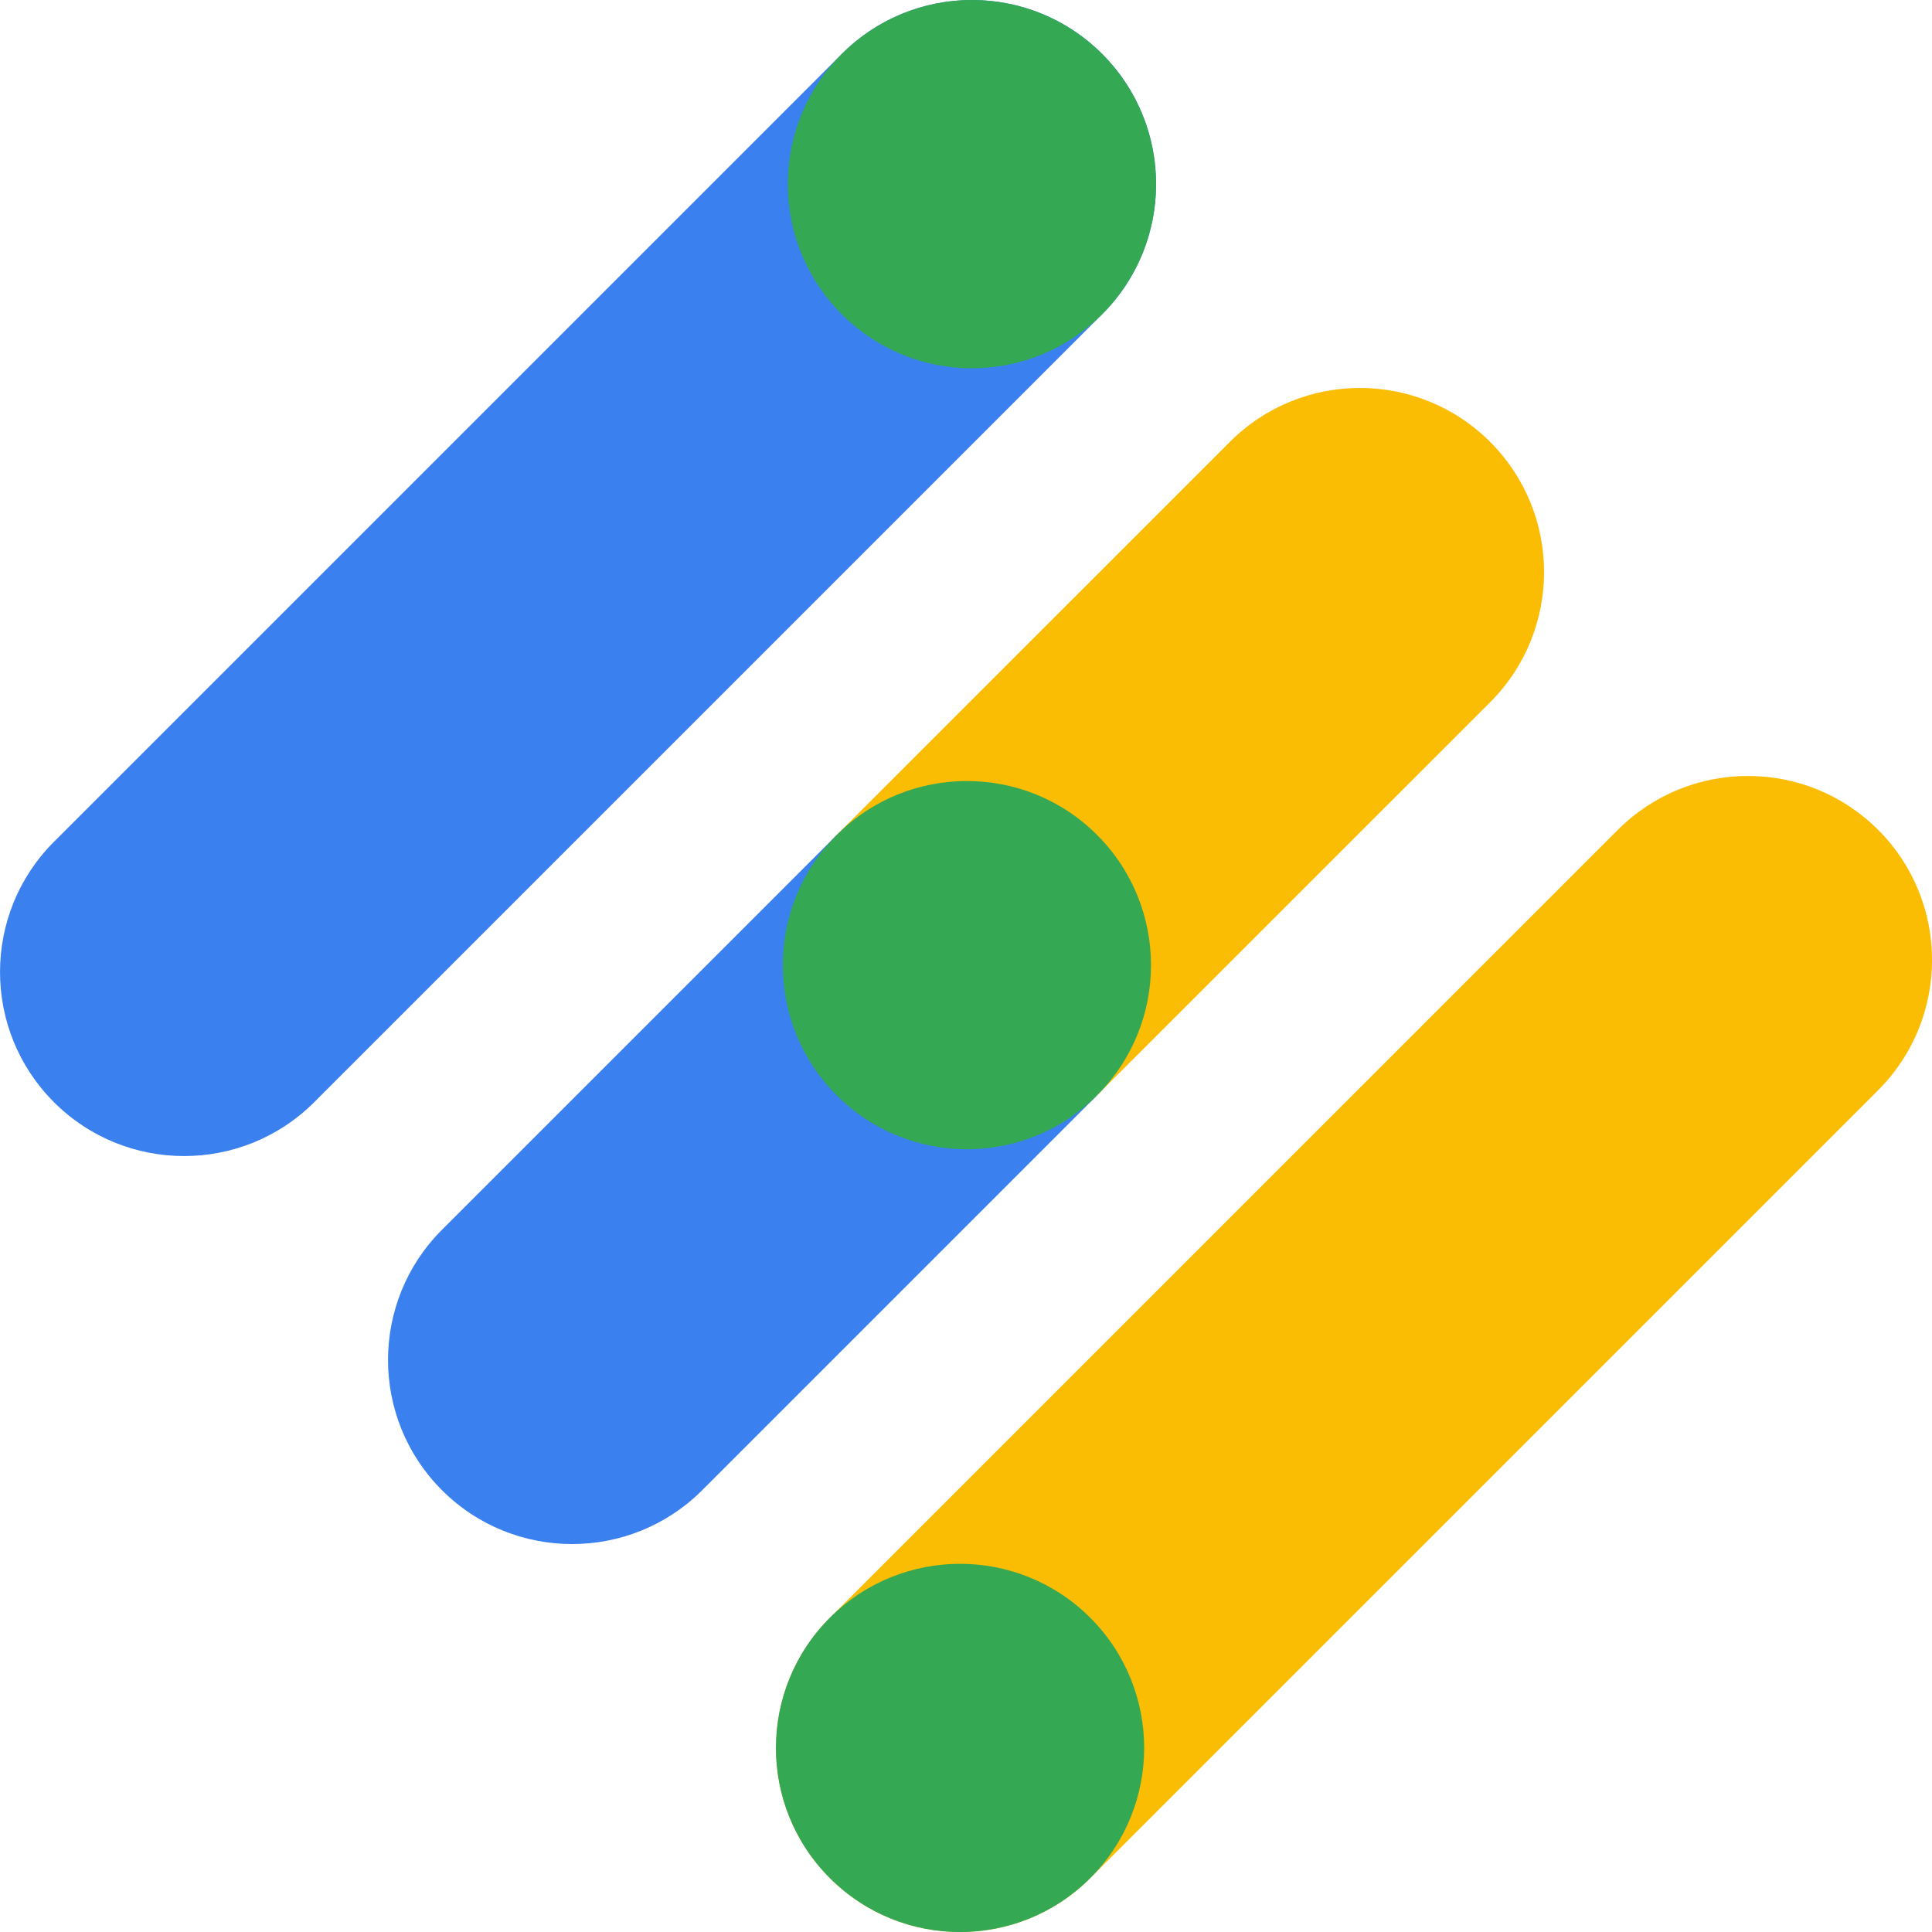
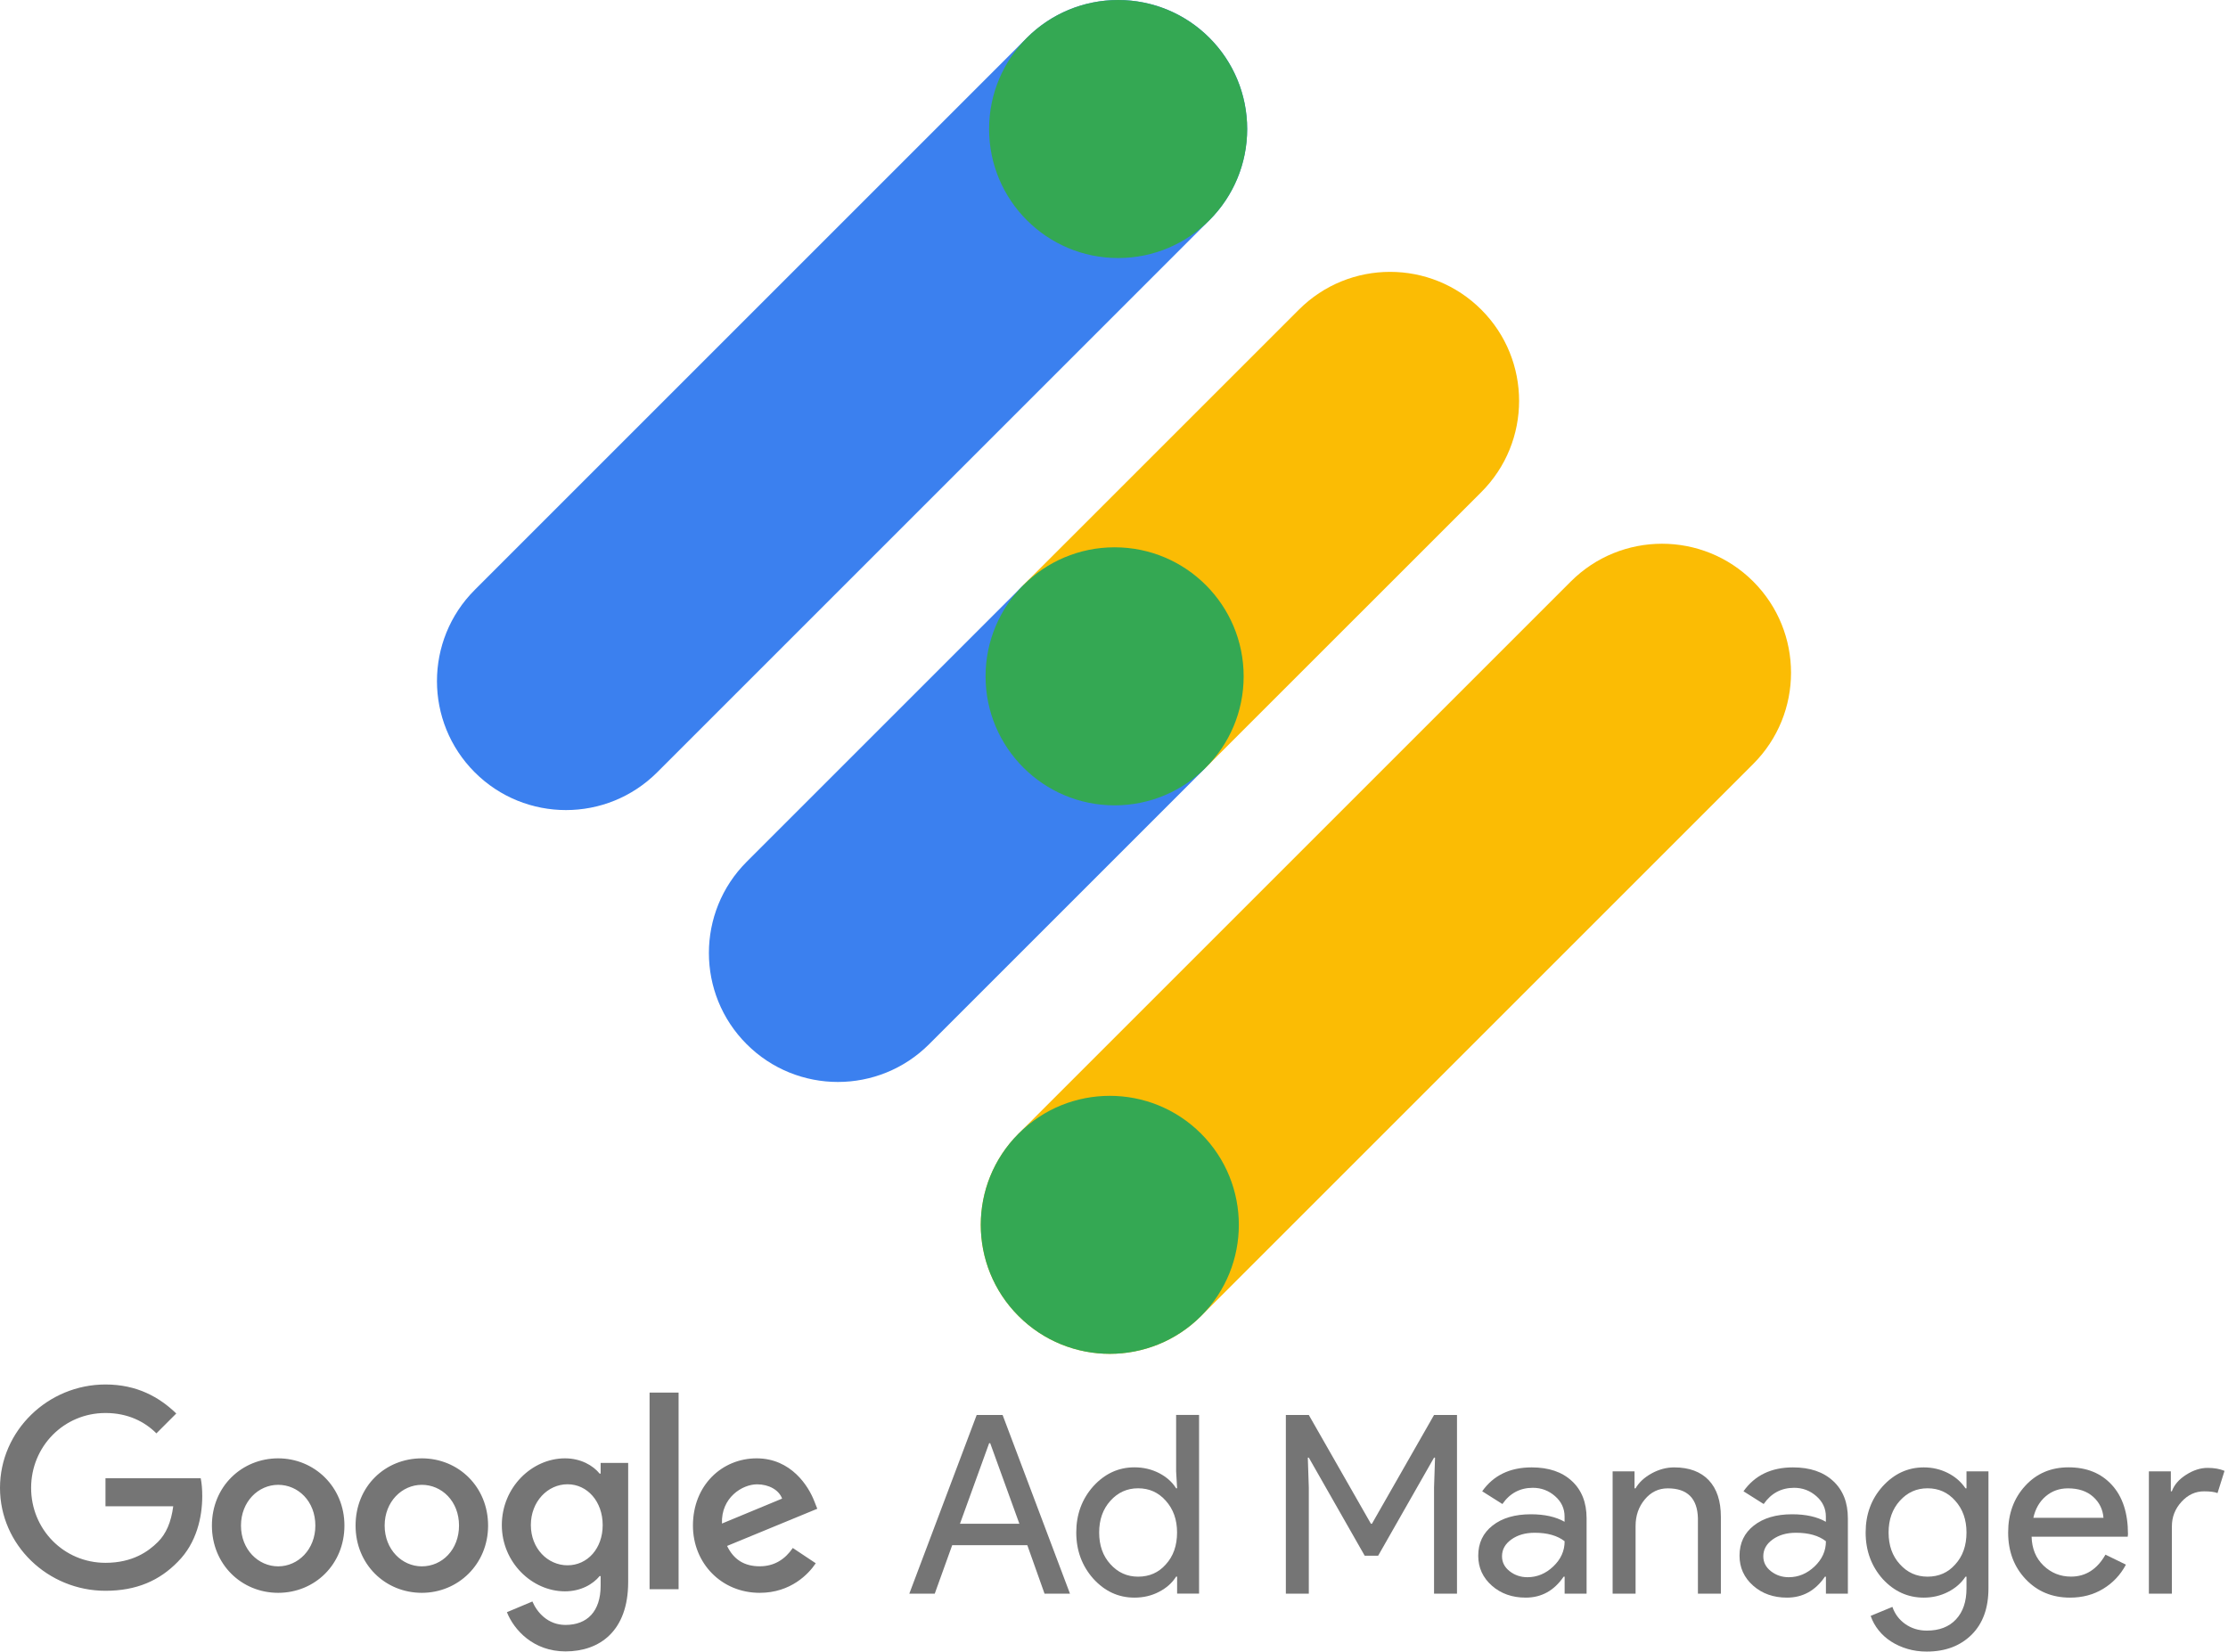
- <svg xmlns="http://www.w3.org/2000/svg" version="1.1" id="Layer_1" x="0px" y="0px" viewBox="0 0 2454.3 2454.3" style="enable-background:new 0 0 2454.3 2454.3;" xml:space="preserve">
+ <svg xmlns="http://www.w3.org/2000/svg" version="1.1" id="Layer_1" x="0px" y="0px" viewBox="0 0 4038.4 2993.8" style="enable-background:new 0 0 4038.4 2993.8;" xml:space="preserve">
  <style type="text/css">
	.st0{fill:#FBBC04;}
	.st1{fill:#34A853;}
	.st2{fill:#3B80EF;}
+ 	.st3{fill:#757575;}
+ 	.st4{display:none;fill:#757575;}
+ 	.st5{font-family:'ProductSans-Regular';}
+ 	.st6{font-size:452.37px;}
</style>
  <g>
-     <path class="st0" d="M2385.8,1385L1385,2385.8c-91.3,91.3-239.4,91.3-330.7,0c-91.4-91.3-91.3-239.4,0-330.7l1000.9-1000.9   c91.3-91.3,239.4-91.3,330.7,0C2477.2,1145.6,2477.2,1293.6,2385.8,1385L2385.8,1385z" />
-     <ellipse transform="matrix(0.7071 -0.7071 0.7071 0.7071 -1212.901 1512.748)" class="st1" cx="1219.6" cy="2220.5" rx="233.9" ry="233.9" />
-     <path class="st0" d="M1562.3,561.4l-500.5,500.4l330.7,330.7L1893,892.1c91.3-91.3,91.3-239.4,0-330.7   C1801.6,470,1653.6,470,1562.3,561.4L1562.3,561.4z" />
-     <path class="st2" d="M892.1,1893l500.4-500.4l-330.7-330.7l-500.4,500.4c-91.3,91.3-91.3,239.4,0,330.7   C652.7,1984.3,800.8,1984.3,892.1,1893L892.1,1893z" />
-     <ellipse transform="matrix(0.7071 -0.7071 0.7071 0.7071 -507.2274 1227.624)" class="st1" cx="1228.3" cy="1226.1" rx="233.9" ry="233.9" />
-     <path class="st2" d="M1400.1,399.2L399.2,1400.1c-91.3,91.3-239.4,91.3-330.7,0c-91.3-91.3-91.3-239.4,0-330.7L1069.4,68.5   c91.3-91.3,239.4-91.3,330.7,0C1491.4,159.8,1491.4,307.9,1400.1,399.2L1400.1,399.2z" />
-     <circle class="st1" cx="1234.7" cy="233.9" r="233.9" />
+     <path class="st0" d="M3177.8,1385L2177,2385.8c-91.3,91.3-239.4,91.3-330.7,0c-91.4-91.3-91.3-239.4,0-330.7l1000.9-1000.9   c91.3-91.3,239.4-91.3,330.7,0C3269.2,1145.6,3269.2,1293.6,3177.8,1385L3177.8,1385z" />
+     <ellipse transform="matrix(0.7071 -0.7071 0.7071 0.7071 -980.9337 2072.785)" class="st1" cx="2011.6" cy="2220.5" rx="233.9" ry="233.9" />
+     <path class="st0" d="M2354.3,561.4l-500.5,500.4l330.7,330.7L2685,892.1c91.3-91.3,91.3-239.4,0-330.7   C2593.6,470,2445.6,470,2354.3,561.4L2354.3,561.4z" />
+     <path class="st2" d="M1684.1,1893l500.4-500.4l-330.7-330.7l-500.4,500.4c-91.3,91.3-91.3,239.4,0,330.7   C1444.7,1984.3,1592.8,1984.3,1684.1,1893L1684.1,1893z" />
+     <ellipse class="st1" cx="2020.3" cy="1226.1" rx="233.9" ry="233.9" />
+     <path class="st2" d="M2192.1,399.2L1191.2,1400.1c-91.3,91.3-239.4,91.3-330.7,0s-91.3-239.4,0-330.7L1861.4,68.5   c91.3-91.3,239.4-91.3,330.7,0S2283.4,307.9,2192.1,399.2L2192.1,399.2z" />
+     <circle class="st1" cx="2026.7" cy="233.9" r="233.9" />
  </g>
+   <path class="st3" d="M191.2,2509.9c-104.4,0-191.2,84-191.2,187.5s86.8,186.5,191.2,186.5c56.3,0,97.9-18.5,131.1-52.6  c34.2-34.2,44.3-81.3,44.3-119.1c0-12-0.9-23.1-2.8-32.3H191.2v50.8H314c-3.7,28.6-12.9,49.9-27.7,64.6  c-17.5,17.5-46.2,37.9-95.1,37.9c-75.7,0-134.8-60.9-134.8-135.8s59.1-135.8,134.8-135.8c40.6,0,71.1,15.7,92.3,36.9l36-36  C289,2533,248.4,2509.9,191.2,2509.9z M504.2,2643.8c-65.6,0-120.1,50.8-120.1,121.9c0,70.2,53.6,121.9,120.1,121.9  s120.1-51.7,120.1-121.9C624.3,2695.5,569.8,2643.8,504.2,2643.8 M504.2,2839.6c-36,0-67.4-30.5-67.4-73.9s31.4-73.9,67.4-73.9  s67.4,29.6,67.4,73.9C571.6,2809.1,540.2,2839.6,504.2,2839.6 M764.6,2643.8c-66.5,0-120.1,50.8-120.1,121.9  c0,70.2,53.6,121.9,120.1,121.9c65.6,0,120.1-51.7,120.1-121.9C884.7,2695.5,831.1,2643.8,764.6,2643.8 M764.6,2839.6  c-36,0-67.4-30.5-67.4-73.9s31.4-73.9,67.4-73.9s67.4,29.6,67.4,73.9C832,2809.1,801.6,2839.6,764.6,2839.6 M1024.1,2643.8  c-60,0-114.5,52.6-114.5,121c0,67.4,54.5,120.1,114.5,120.1c28.6,0,50.8-12.9,62.8-27.7h1.8v17.5c0,46.2-24,71.1-63.7,71.1  c-32.3,0-51.7-23.1-60-42.5l-46.2,19.4c12.9,32.3,48,71.1,106.2,71.1c61.9,0,113.6-36.9,113.6-125.6v-216.1h-49.9v19.4h-1.8  C1074.9,2656.7,1052.8,2643.8,1024.1,2643.8 M1028.7,2837.7c-36,0-66.5-30.5-66.5-73c0-42.5,30.5-73.9,66.5-73.9  c36,0,63.7,31.4,63.7,73.9C1092.5,2807.2,1064.8,2837.7,1028.7,2837.7 M1177.4,2524.6h52.6v356.5h-52.6V2524.6z M1371.4,2643.8  c-62.8,0-115.4,48.9-115.4,121.9c0,68.3,51.7,121.9,121,121.9c56.3,0,88.7-34.2,101.6-53.6l-41.6-27.7c-13.9,20.3-33.2,33.2-60,33.2  c-27.7,0-47.1-12-59.1-36.9l163.5-67.4l-5.5-13.9C1465.6,2694.6,1434.2,2643.8,1371.4,2643.8 M1308.6,2762  c-1.8-47.1,36.9-71.1,63.7-71.1c21.2,0,39.7,10.2,45.3,25.9L1308.6,2762z" />
+   <g>
+     <path class="st3" d="M1694.3,2889.1h-46.1l122.1-323.9h47l122.1,323.9h-46.1l-31.2-87.8h-136.2L1694.3,2889.1z M1792.9,2616.3   l-52.9,146.1h107.7l-52.9-146.1H1792.9z" />
+     <path class="st3" d="M2056.2,2896.3c-29,0-53.8-11.5-74.6-34.4c-20.5-23.2-30.8-51.1-30.8-83.7c0-32.6,10.2-60.5,30.8-83.7   c20.8-22.9,45.7-34.4,74.6-34.4c16.3,0,31.1,3.5,44.6,10.4c13.4,6.9,23.8,16.1,31,27.6h1.8l-1.8-30.8v-102.2h41.6v323.9h-39.8   v-30.8h-1.8c-7.2,11.5-17.6,20.7-31,27.6C2087.3,2892.9,2072.4,2896.3,2056.2,2896.3z M2062.9,2858.3c20.5,0,37.2-7.4,50.2-22.2   c13.6-14.8,20.4-34.1,20.4-57.9c0-23.2-6.8-42.4-20.4-57.5c-13.3-15.1-30-22.6-50.2-22.6c-19.9,0-36.6,7.5-50.2,22.6   c-13.6,15.1-20.4,34.2-20.4,57.5c0,23.5,6.8,42.7,20.4,57.5C2026.3,2850.8,2043,2858.3,2062.9,2858.3z" />
+     <path class="st3" d="M2372.3,2889.1h-41.6v-323.9h41.6l112.6,197.2h1.8l112.6-197.2h41.6v323.9h-41.6v-192.3l1.8-54.3h-1.8   l-101.3,177.8h-24.4l-101.3-177.8h-1.8l1.8,54.3V2889.1z" />
+     <path class="st3" d="M2776.3,2660.2c30.8,0,55,8.2,72.8,24.7c17.8,16.4,26.7,39,26.7,67.6v136.6H2836v-30.8h-1.8   c-17.2,25.3-40.1,38-68.8,38c-24.4,0-44.9-7.2-61.3-21.7c-16.4-14.5-24.7-32.6-24.7-54.3c0-22.9,8.7-41.2,26-54.7   c17.3-13.6,40.5-20.4,69.4-20.4c24.7,0,45.1,4.5,61.1,13.6v-9.5c0-14.5-5.7-26.8-17.2-36.9c-11.5-10.1-24.9-15.2-40.3-15.2   c-23.2,0-41.6,9.8-55.2,29.4l-36.6-23.1C2706.9,2674.7,2736.8,2660.2,2776.3,2660.2z M2722.5,2821.3c0,10.9,4.6,19.9,13.8,27.1   c9.2,7.2,20,10.9,32.3,10.9c17.5,0,33.1-6.5,46.8-19.5c13.7-13,20.6-28.2,20.6-45.7c-13-10.2-31.1-15.4-54.3-15.4   c-16.9,0-31,4.1-42.3,12.2S2722.5,2809.2,2722.5,2821.3z" />
+     <path class="st3" d="M2922.9,2667.4h39.8v30.8h1.8c6.3-10.9,16.1-19.9,29.2-27.1c13.1-7.2,26.8-10.9,40.9-10.9   c27.1,0,48,7.8,62.7,23.3c14.6,15.5,21.9,37.6,21.9,66.3v139.3h-41.6v-136.6c-0.9-36.2-19.2-54.3-54.7-54.3   c-16.6,0-30.5,6.7-41.6,20.1c-11.2,13.4-16.7,29.5-16.7,48.2v122.6h-41.6V2667.4z" />
+     <path class="st3" d="M3249.9,2660.2c30.8,0,55,8.2,72.8,24.7c17.8,16.4,26.7,39,26.7,67.6v136.6h-39.8v-30.8h-1.8   c-17.2,25.3-40.1,38-68.8,38c-24.4,0-44.9-7.2-61.3-21.7c-16.4-14.5-24.7-32.6-24.7-54.3c0-22.9,8.7-41.2,26-54.7   c17.3-13.6,40.5-20.4,69.4-20.4c24.7,0,45.1,4.5,61.1,13.6v-9.5c0-14.5-5.7-26.8-17.2-36.9c-11.5-10.1-24.9-15.2-40.3-15.2   c-23.2,0-41.6,9.8-55.2,29.4l-36.6-23.1C3180.6,2674.7,3210.4,2660.2,3249.9,2660.2z M3196.1,2821.3c0,10.9,4.6,19.9,13.8,27.1   c9.2,7.2,20,10.9,32.3,10.9c17.5,0,33.1-6.5,46.8-19.5c13.7-13,20.6-28.2,20.6-45.7c-13-10.2-31.1-15.4-54.3-15.4   c-16.9,0-31,4.1-42.3,12.2S3196.1,2809.2,3196.1,2821.3z" />
+     <path class="st3" d="M3492.4,2994.1c-12.4,0-24-1.6-34.8-4.8c-10.9-3.2-20.7-7.6-29.6-13.3c-8.9-5.7-16.5-12.5-22.8-20.4   c-6.3-7.8-11.2-16.6-14.5-26.2l39.4-16.3c4.5,13,12.4,23.4,23.5,31.2c11.2,7.8,24.1,11.8,38.9,11.8c22.6,0,40.3-6.8,52.9-20.4   c12.7-13.6,19-32.3,19-56.1v-21.3h-1.8c-7.8,11.8-18.5,21-31.9,27.8c-13.4,6.8-28,10.2-43.7,10.2c-29,0-53.8-11.3-74.6-33.9   c-20.5-23.2-30.8-51.3-30.8-84.1c0-32.9,10.2-60.8,30.8-83.7c20.8-22.9,45.7-34.4,74.6-34.4c15.7,0,30.2,3.4,43.7,10.2   c13.4,6.8,24,16.1,31.9,27.8h1.8v-30.8h39.8v212.2c0,35.6-10.1,63.5-30.3,83.7C3553.3,2983.8,3526.2,2994.1,3492.4,2994.1z    M3493.8,2858.3c20.5,0,37.2-7.4,50.2-22.2c13.6-14.8,20.4-34.1,20.4-57.9c0-23.2-6.8-42.4-20.4-57.5c-13.3-15.1-30-22.6-50.2-22.6   c-19.9,0-36.6,7.5-50.2,22.6c-13.6,15.1-20.4,34.2-20.4,57.5c0,23.5,6.8,42.7,20.4,57.5C3457.1,2850.8,3473.9,2858.3,3493.8,2858.3   z" />
+     <path class="st3" d="M3752.1,2896.3c-32.6,0-59.4-11.2-80.5-33.5c-21.1-22.3-31.7-50.5-31.7-84.6c0-33.8,10.2-61.9,30.8-84.4   c20.5-22.5,46.7-33.7,78.7-33.7c32.9,0,59,10.6,78.5,31.9c19.5,21.3,29.2,51,29.2,89.3l-0.5,4.5h-174.2   c0.6,21.7,7.8,39.2,21.7,52.5c13.9,13.3,30.5,19.9,49.8,19.9c26.5,0,47.3-13.3,62.4-39.8l37.1,18.1c-10,18.7-23.8,33.3-41.4,43.9   C3794.4,2891.1,3774.4,2896.3,3752.1,2896.3z M3685.6,2751.6h127.1c-1.2-15.4-7.5-28.1-18.8-38.2c-11.3-10.1-26.5-15.2-45.5-15.2   c-15.7,0-29.2,4.8-40.5,14.5C3696.7,2722.3,3689.2,2735.3,3685.6,2751.6z" />
+     <path class="st3" d="M3936.6,2889.1H3895v-221.7h39.8v36.2h1.8c4.2-11.8,12.9-21.8,26-30.1c13.1-8.3,26-12.4,38.7-12.4   c12.1,0,22.3,1.8,30.8,5.4l-12.7,40.3c-5.1-2.1-13.3-3.2-24.4-3.2c-15.7,0-29.3,6.3-40.9,19c-11.6,12.7-17.4,27.4-17.4,44.3V2889.1   z" />
+   </g>
+   <text transform="matrix(1 0 0 1 1642.685 2889.108)" class="st4 st5 st6">Ad Manager</text>
</svg>
